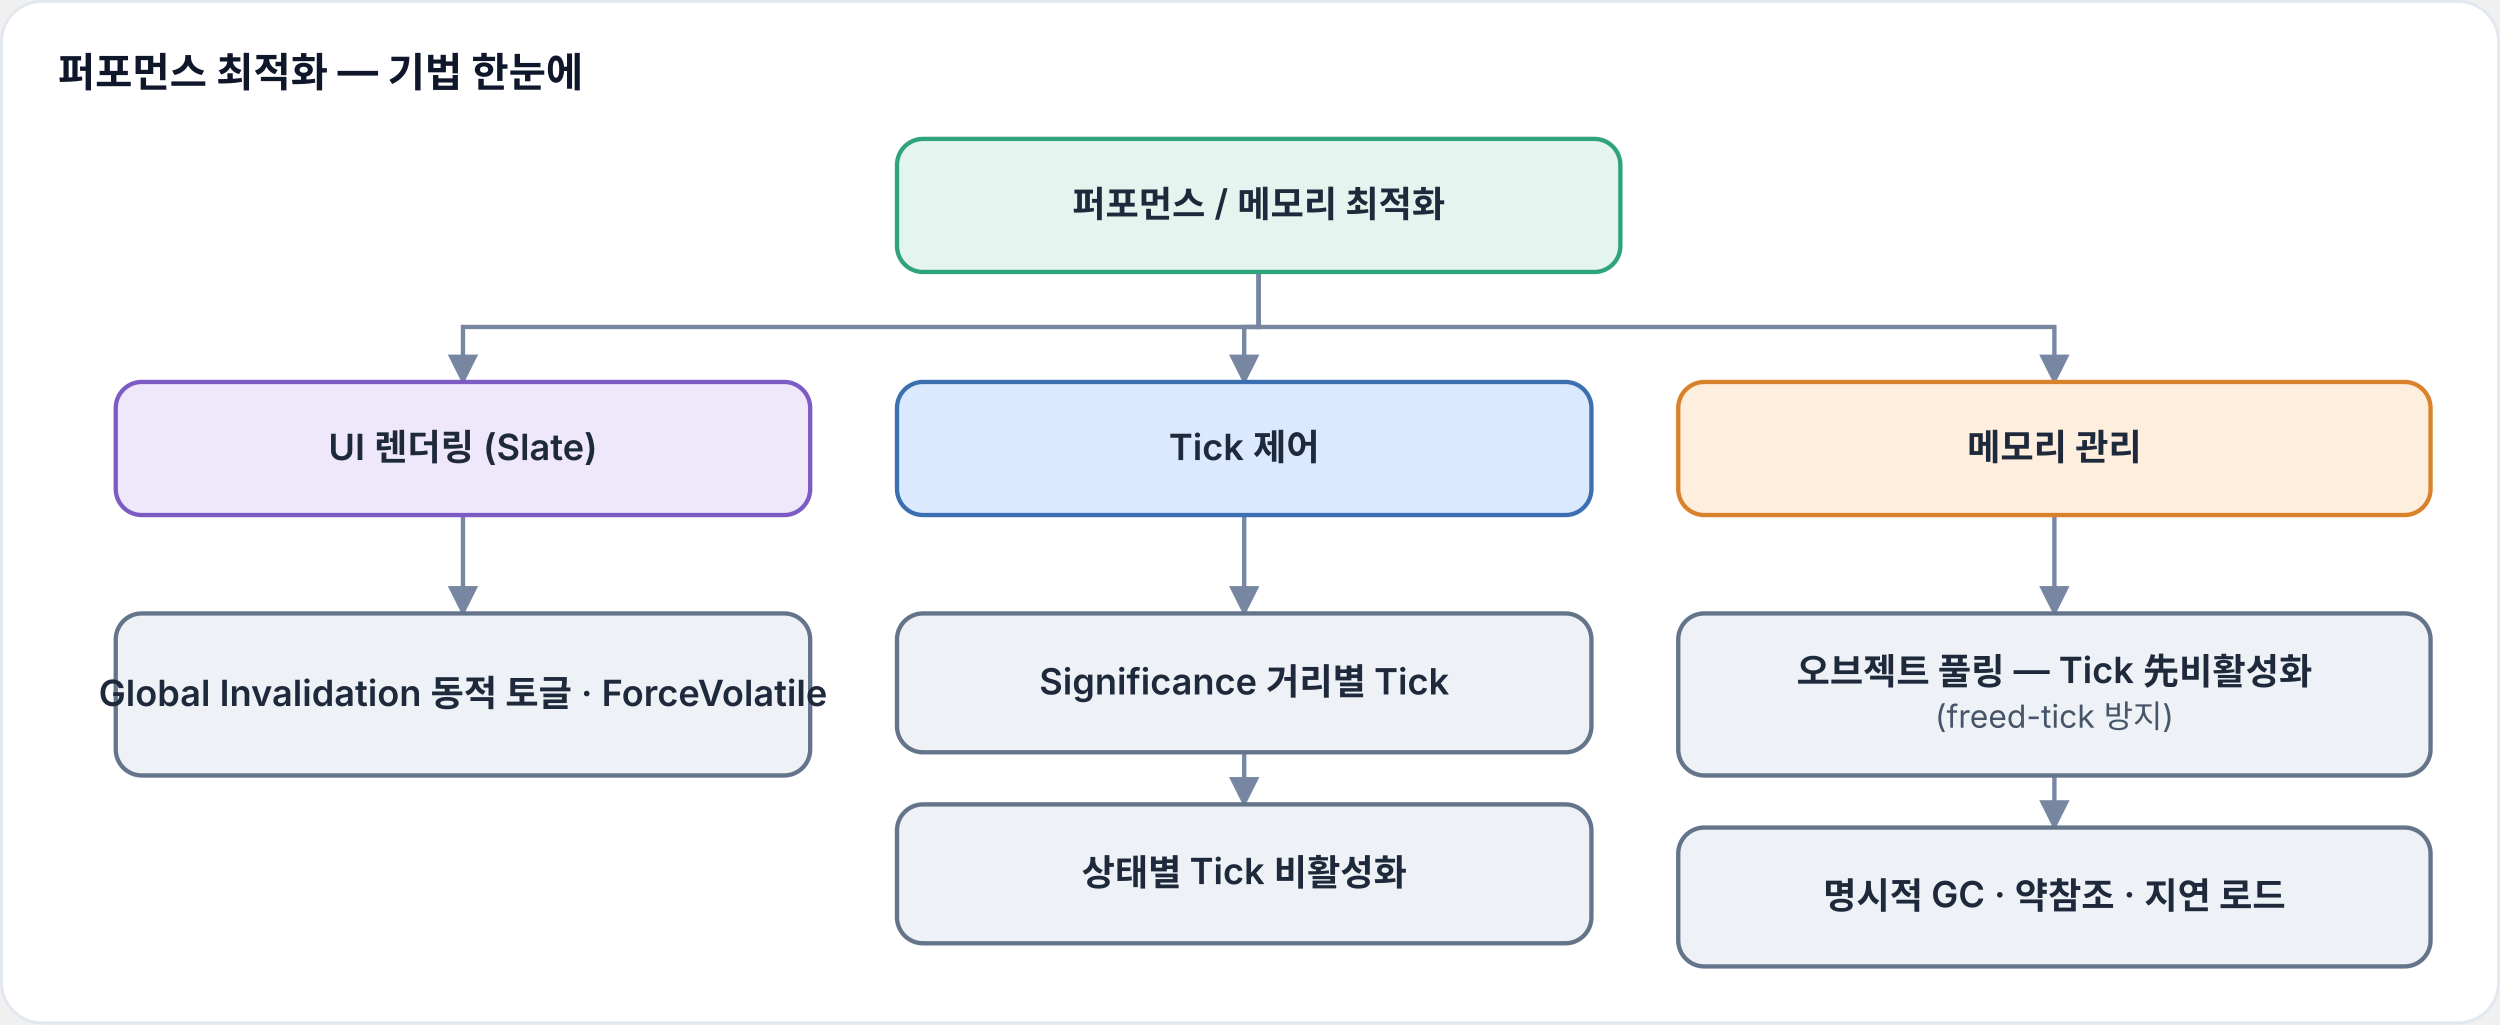
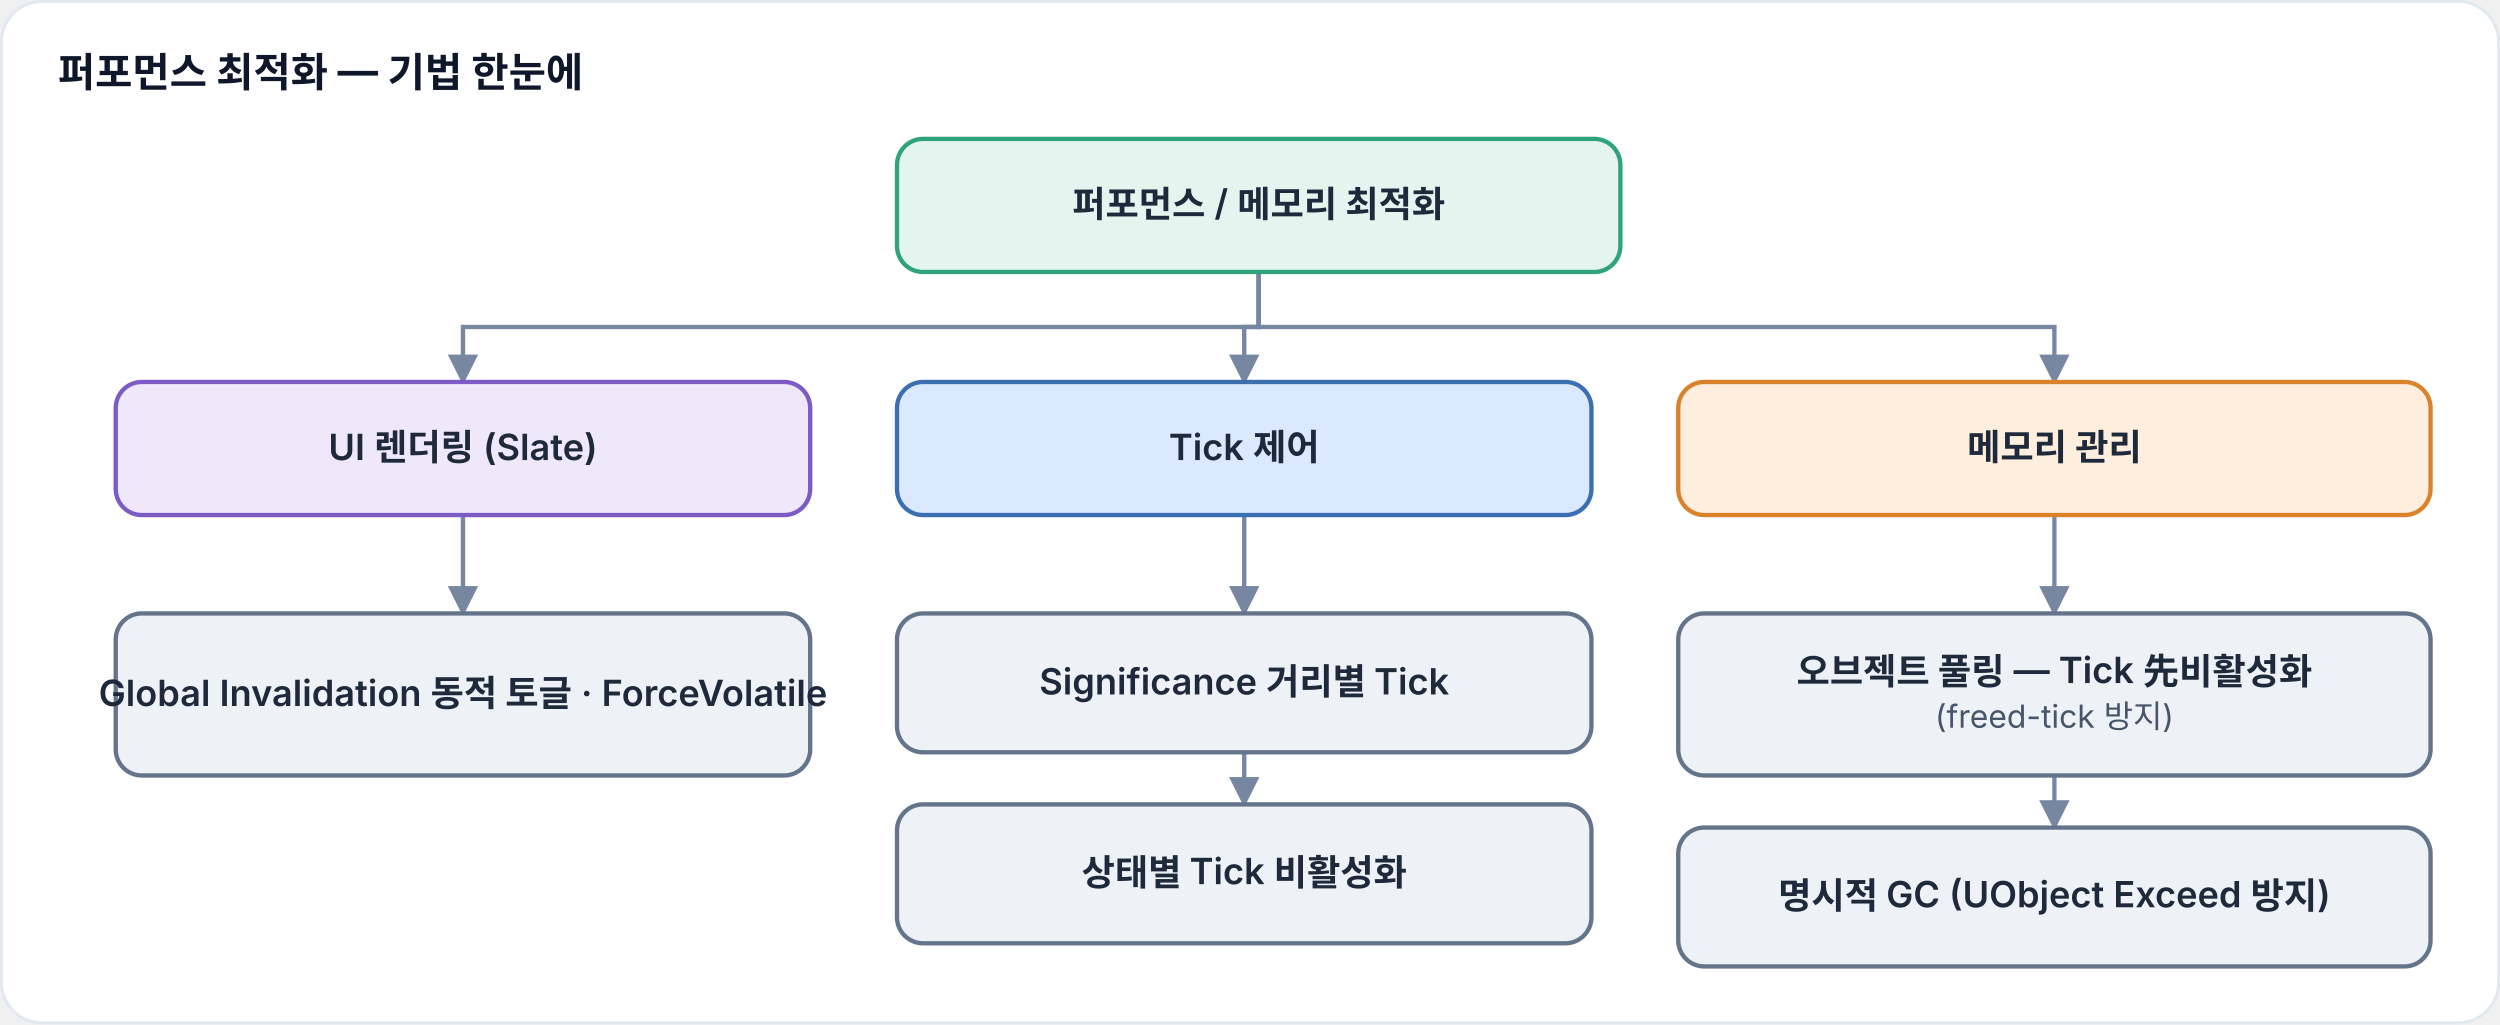
<svg xmlns="http://www.w3.org/2000/svg" viewBox="0 0 864 354" width="864" height="354" font-family="Inter, 'Malgun Gothic', sans-serif">
  <defs>
    <marker id="arrow" viewBox="0 0 10 10" refX="9" refY="5" markerWidth="7" markerHeight="7" orient="auto-start-reverse">
      <path d="M 0 0 L 10 5 L 0 10 z" fill="#7787a2" />
    </marker>
  </defs>
  <rect x="0.5" y="0.5" width="863" height="353" rx="14" fill="#ffffff" stroke="#e2e8f0" />
  <text x="20" y="30" font-size="14" font-weight="700" fill="#0f172a">퍼포먼스 최적화 — 기법 한눈에</text>
  <path d="M 435.0 94.0 L 435.0 113.0 L 160.0 113.0 L 160.0 132.0" fill="none" stroke="#7787a2" stroke-width="1.5" marker-end="url(#arrow)" />
  <path d="M 435.0 94.0 L 435.0 113.0 L 430.0 113.0 L 430.0 132.0" fill="none" stroke="#7787a2" stroke-width="1.5" marker-end="url(#arrow)" />
  <path d="M 435.0 94.0 L 435.0 113.0 L 710.0 113.0 L 710.0 132.0" fill="none" stroke="#7787a2" stroke-width="1.5" marker-end="url(#arrow)" />
  <path d="M 160.0 178.0 L 160.0 195.0 L 160.0 195.0 L 160.0 212.0" fill="none" stroke="#7787a2" stroke-width="1.5" marker-end="url(#arrow)" />
  <path d="M 430.0 178.0 L 430.0 195.0 L 430.0 195.0 L 430.0 212.0" fill="none" stroke="#7787a2" stroke-width="1.5" marker-end="url(#arrow)" />
  <path d="M 430.0 260.0 L 430.0 269.0 L 430.0 269.0 L 430.0 278.0" fill="none" stroke="#7787a2" stroke-width="1.5" marker-end="url(#arrow)" />
  <path d="M 710.0 178.0 L 710.0 195.0 L 710.0 195.0 L 710.0 212.0" fill="none" stroke="#7787a2" stroke-width="1.5" marker-end="url(#arrow)" />
  <path d="M 710.0 268.0 L 710.0 277.0 L 710.0 277.0 L 710.0 286.0" fill="none" stroke="#7787a2" stroke-width="1.5" marker-end="url(#arrow)" />
  <rect x="310" y="48" width="250" height="46" rx="9" ry="9" fill="#e3f5ee" stroke="#2fa37a" stroke-width="1.5" />
  <text x="435.0" y="75.0" text-anchor="middle" font-size="12.5" font-weight="600" fill="#1e293b">퍼포먼스 / 메모리 최적화</text>
  <rect x="40" y="132" width="240" height="46" rx="9" ry="9" fill="#efe8fb" stroke="#7c5cc4" stroke-width="1.5" />
  <text x="160.0" y="159.0" text-anchor="middle" font-size="12.5" font-weight="600" fill="#1e293b">UI 렌더링 (Slate)</text>
  <rect x="310" y="132" width="240" height="46" rx="9" ry="9" fill="#dbe9ff" stroke="#3b6fb0" stroke-width="1.5" />
  <text x="430.0" y="159.0" text-anchor="middle" font-size="12.5" font-weight="600" fill="#1e293b">Tick 제어</text>
  <rect x="580" y="132" width="260" height="46" rx="9" ry="9" fill="#fdeede" stroke="#d9822b" stroke-width="1.5" />
  <text x="710.0" y="159.0" text-anchor="middle" font-size="12.5" font-weight="600" fill="#1e293b">메모리 관리</text>
  <rect x="40" y="212" width="240" height="56" rx="9" ry="9" fill="#eef2f7" stroke="#64748b" stroke-width="1.5" />
  <text x="160.0" y="244.0" text-anchor="middle" font-size="12.5" font-weight="600" fill="#1e293b">Global Invalidation 동적 토글 · ForceVolatile</text>
  <rect x="310" y="212" width="240" height="48" rx="9" ry="9" fill="#eef2f7" stroke="#64748b" stroke-width="1.5" />
  <text x="430.0" y="240.0" text-anchor="middle" font-size="12.5" font-weight="600" fill="#1e293b">Significance 거리별 Tick</text>
  <rect x="310" y="278" width="240" height="48" rx="9" ry="9" fill="#eef2f7" stroke="#64748b" stroke-width="1.5" />
  <text x="430.0" y="306.0" text-anchor="middle" font-size="12.5" font-weight="600" fill="#1e293b">상태별 Tick 비활성화</text>
  <rect x="580" y="212" width="260" height="56" rx="9" ry="9" fill="#eef2f7" stroke="#64748b" stroke-width="1.5" />
  <text x="710.0" y="236.5" text-anchor="middle" font-size="12.5" font-weight="600" fill="#1e293b">오브젝트 풀링 — Tick 先비활성화</text>
  <text x="710.0" y="251.5" text-anchor="middle" font-size="11" font-weight="400" fill="#475569">(freed-tick 방지)</text>
  <rect x="580" y="286" width="260" height="48" rx="9" ry="9" fill="#eef2f7" stroke="#64748b" stroke-width="1.5" />
-   <text x="710.0" y="314.0" text-anchor="middle" font-size="12.5" font-weight="600" fill="#1e293b">명시적 GC · 약참조 · 지연 로드</text>
+   <text x="710.0" y="314.0" text-anchor="middle" font-size="12.5" font-weight="600" fill="#1e293b">명시적 GC (UObject Exceed 방지)</text>
</svg>
